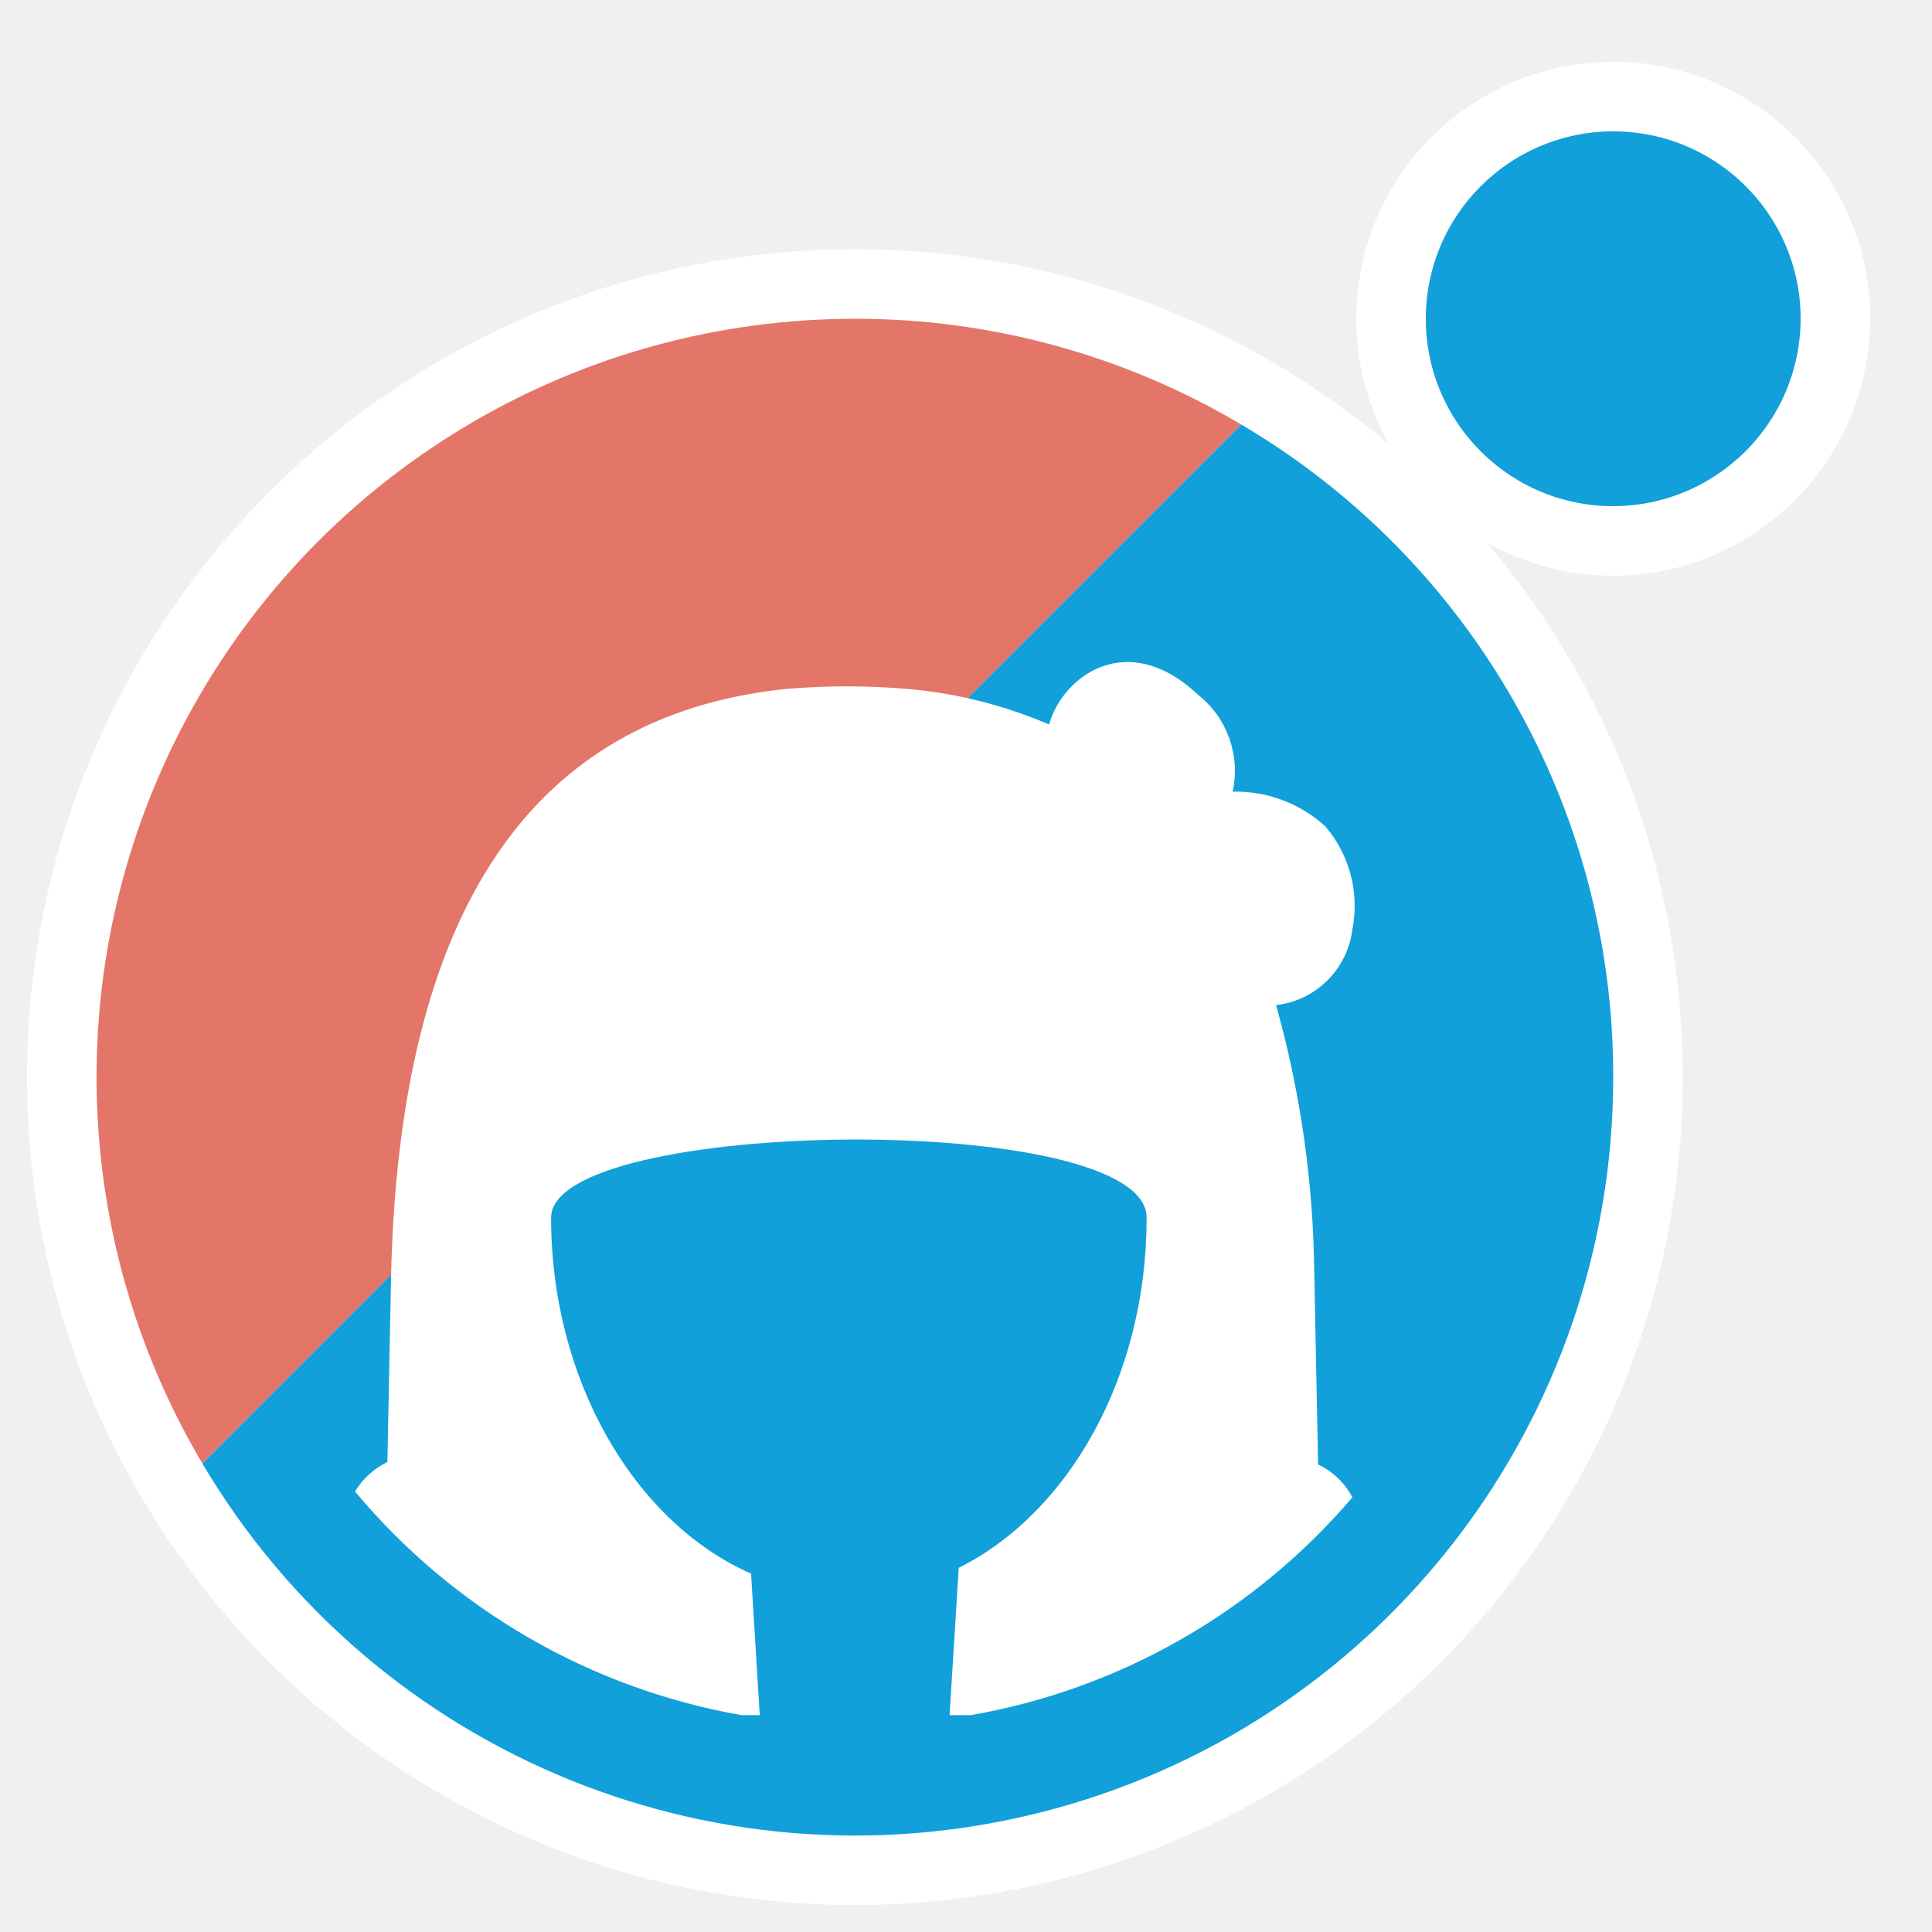
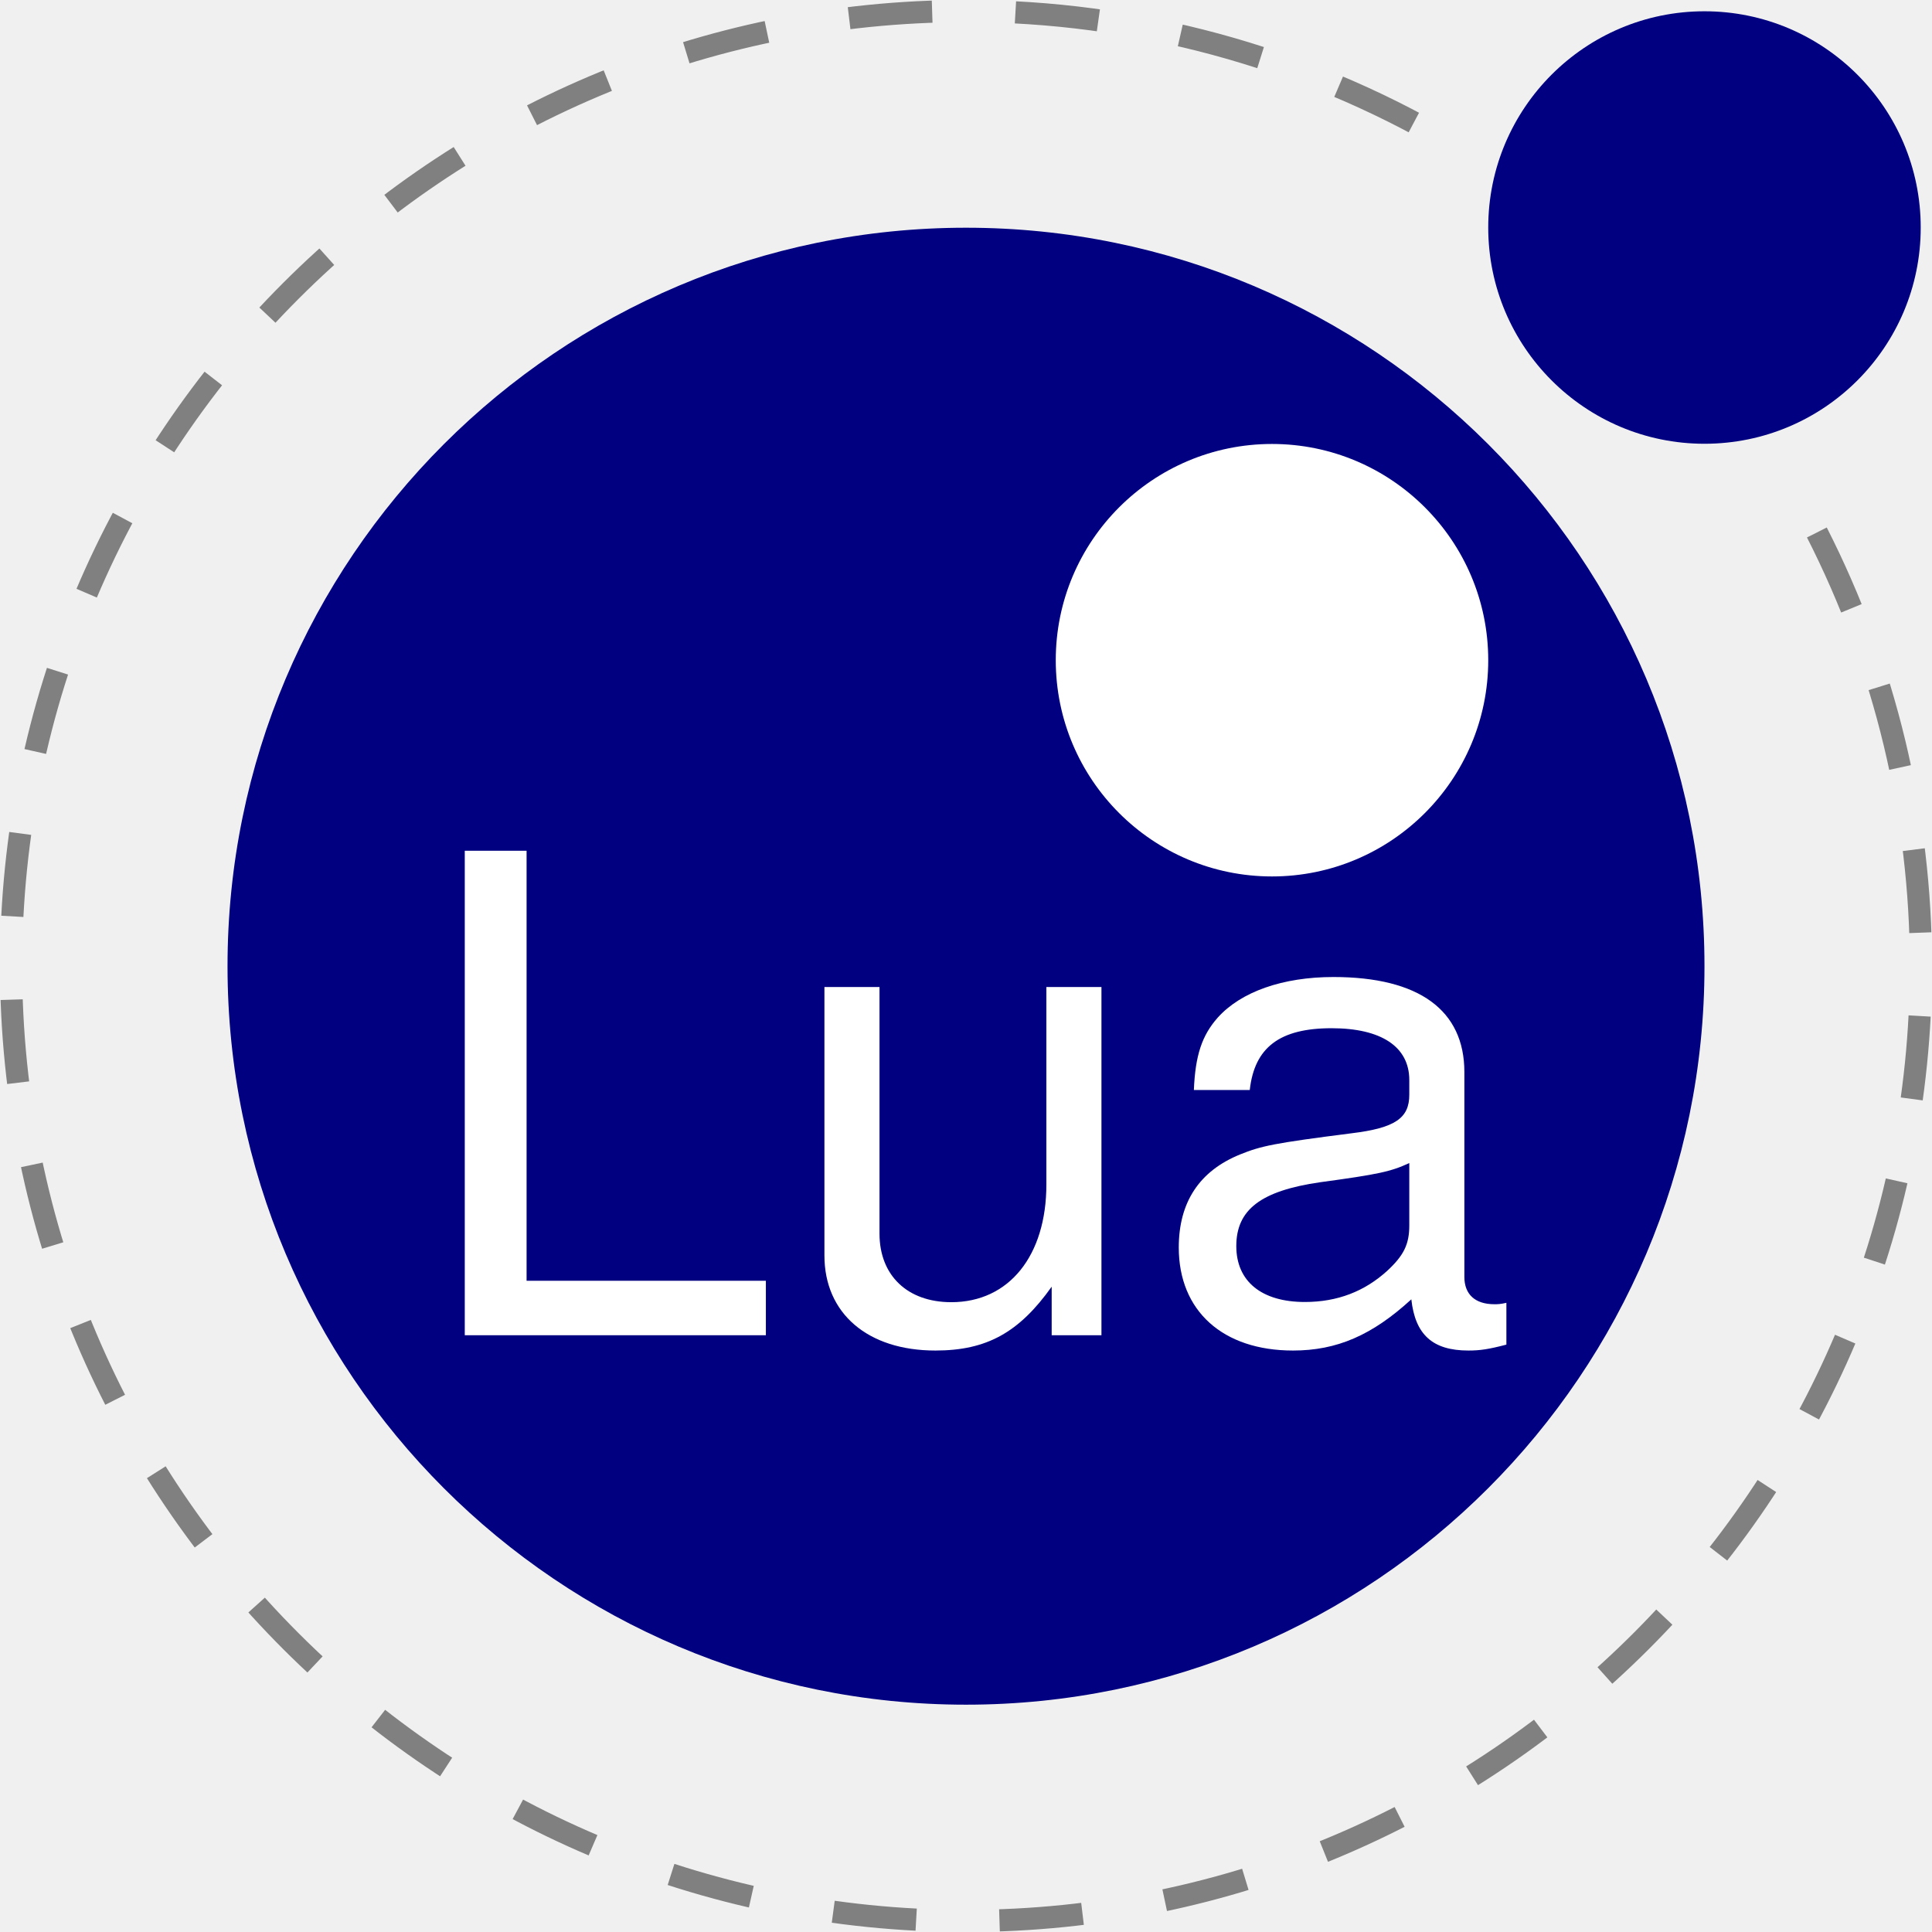
- <svg xmlns="http://www.w3.org/2000/svg" viewBox="0 0 40 40">
-   <defs>
-     <style>.cls-1{fill:none;stroke-width:2.88px;}.cls-1,.cls-5{stroke:#fff;stroke-miterlimit:10;}.cls-2{fill:#e37668;}.cls-3,.cls-5{fill:#11a0d9;}.cls-4{fill:#fff;}.cls-5{stroke-width:1.44px;}</style>
-   </defs>
-   <g id="IDEA_PluginIcon" data-name="IDEA PluginIcon">
-     <g id="Icon">
-       <path class="cls-1" d="M17.71,38A15.7,15.7,0,1,1,33.4,22.29h0A15.69,15.69,0,0,1,17.71,38Z" />
-       <path class="cls-2" d="M17.69,6.6A15.7,15.7,0,0,0,4.19,30.3L25.7,8.79A15.64,15.64,0,0,0,17.69,6.6Z" />
-       <path class="cls-3" d="M25.7,8.79,4.19,30.3a15.7,15.7,0,0,0,29.21-8h0A15.66,15.66,0,0,0,25.7,8.79Z" />
-       <path class="cls-4" d="M28,31a1.56,1.56,0,0,0-.71-.68l-.08-4a21.34,21.34,0,0,0-.79-5.51A1.8,1.8,0,0,0,28,19.24a2.53,2.53,0,0,0-.56-2.13,2.75,2.75,0,0,0-1.92-.72,2,2,0,0,0-.71-2C23.34,13,22,14,21.72,15a9.49,9.49,0,0,0-2.86-.73h0a14.66,14.66,0,0,0-2.65,0h0q-7.8.86-8.11,12l-.08,4a1.58,1.58,0,0,0-.67.61,13.45,13.45,0,0,0,8,4.63l.38,0-.18-2.93c-2.41-1.06-4.14-4-4.14-7.37,0-2.08,12.33-2.23,12.33,0,0,3.29-1.61,6.11-3.89,7.25l-.19,3.05.44,0A13.4,13.4,0,0,0,28,31Z" />
-       <path class="cls-5" d="M33.4,11.2A4.6,4.6,0,1,1,38,6.6h0A4.61,4.61,0,0,1,33.4,11.2Z" />
+ <svg xmlns="http://www.w3.org/2000/svg" version="1.0" id="Lua" x="0px" y="0px" width="1024" height="1024" viewBox="0 0 1024 1024" enable-background="new 0 0 947 947" xml:space="preserve">
+   <defs id="defs4162" />
+   <g id="g4142" transform="matrix(1.081239,0,0,1.081239,0.03308611,0.03308611)">
+     <path d="m 835.5,473.6 c 0,-199.8 -162.2,-362 -362,-362 -199.8,0 -362,162.2 -362,362 0,199.8 162.2,362 362,362 199.8,0 362,-162.2 362,-362" id="path4144" style="fill:#000080" />
+     <path d="m 729.5,323.6 c 0,-58.5 -47.5,-106 -106,-106 -58.5,0 -106,47.5 -106,106 0,58.5 47.5,106 106,106 58.5,0 106,-47.5 106,-106" id="path4146" style="fill:#ffffff" />
+     <path d="m 941.5,111.5 c 0,-58.5 -47.5,-106 -106,-106 -58.5,0 -106,47.5 -106,106 0,58.5 47.5,106 106,106 58.5,0 106,-47.4 106,-106" id="path4148" style="fill:#000080" />
+     <g id="g4150">
+       <path d="m 258.1,627.8 117.3,0 0,26.7 -147.6,0 0,-237.5 30.3,0 0,210.8 z" id="path4152" style="fill:#ffffff" />
+       <path d="m 515.5,654.5 0,-23.8 c -16,22.5 -31.9,31.3 -57,31.3 -33.2,0 -54.4,-18.2 -54.4,-46.6 l 0,-131.6 27,0 0,120.9 c 0,20.5 13.7,33.6 35.2,33.6 28.3,0 46.6,-22.8 46.6,-57.7 l 0,-96.8 27,0 0,170.7 -24.4,0 z" id="path4154" style="fill:#ffffff" />
+       <path d="m 738.4,659.1 c -8.8,2.3 -13,2.9 -18.6,2.9 -17.6,0 -26.1,-7.8 -28,-25.1 -19.2,17.6 -36.5,25.1 -58,25.1 -34.5,0 -56,-19.5 -56,-50.5 0,-22.2 10.1,-37.5 30,-45.6 10.4,-4.2 16.3,-5.5 54.7,-10.4 21.5,-2.6 28.3,-7.5 28.3,-18.9 l 0,-7.2 c 0,-16.3 -13.7,-25.4 -38.1,-25.4 -25.4,0 -37.8,9.4 -40.1,30.3 l -27.4,0 c 0.7,-16.9 3.9,-26.7 11.7,-35.5 11.4,-12.7 31.9,-19.9 56.7,-19.9 42,0 64.2,16.3 64.2,46.6 l 0,100.4 c 0,8.5 5.2,13.4 14.7,13.4 1.6,0 2.9,0 5.9,-0.7 l 0,20.5 z m -47.6,-89 c -9.1,4.2 -15,5.5 -43.7,9.4 -29,4.2 -41.1,13.4 -41.1,31.3 0,17.3 12.4,27.4 33.6,27.4 16,0 29.3,-5.2 40.4,-15.3 8.1,-7.5 10.8,-13 10.8,-22.2 l 0,-30.6 z" id="path4156" style="fill:#ffffff" />
    </g>
+     <path stroke-miterlimit="10" d="m 890.6,261 c 33.5,65.8 51,138.6 51,212.5 0,258.4 -209.7,468.1 -468.1,468.1 C 215.1,941.6 5.4,731.9 5.4,473.5 5.4,215.1 215.1,5.4 473.5,5.4 c 83.1,0 164.6,22.1 236.2,63.9" id="path4158" style="fill:none;stroke:#808080;stroke-width:10.861;stroke-miterlimit:10;stroke-dasharray:40.847" />
  </g>
</svg>
